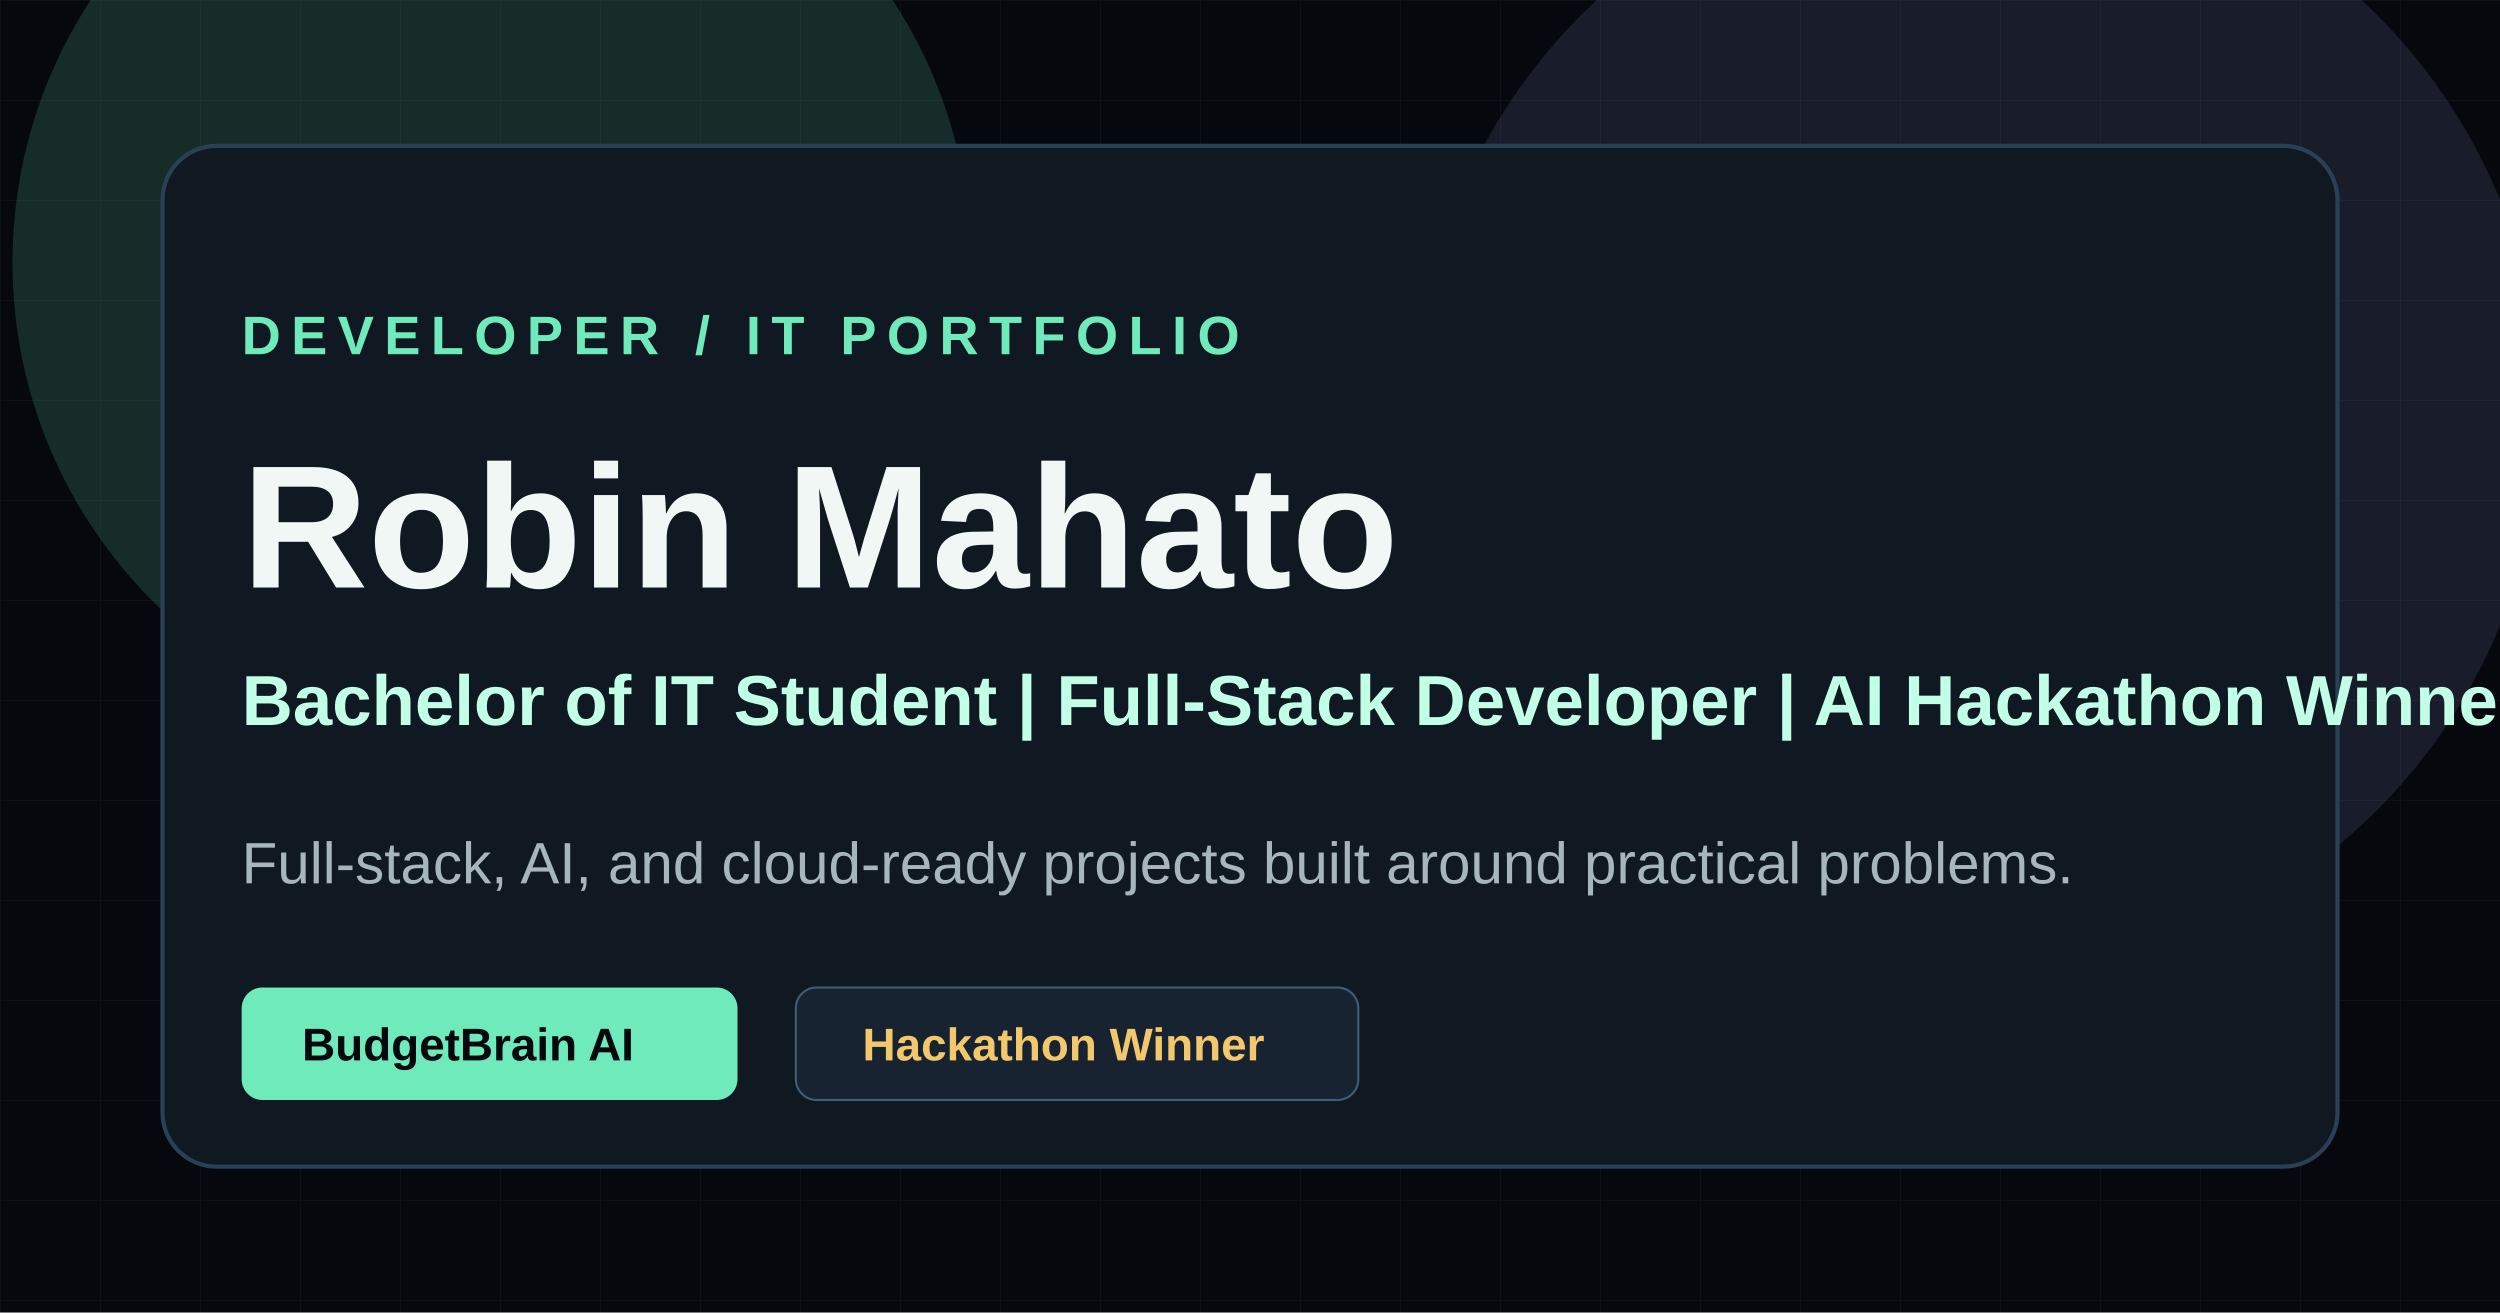
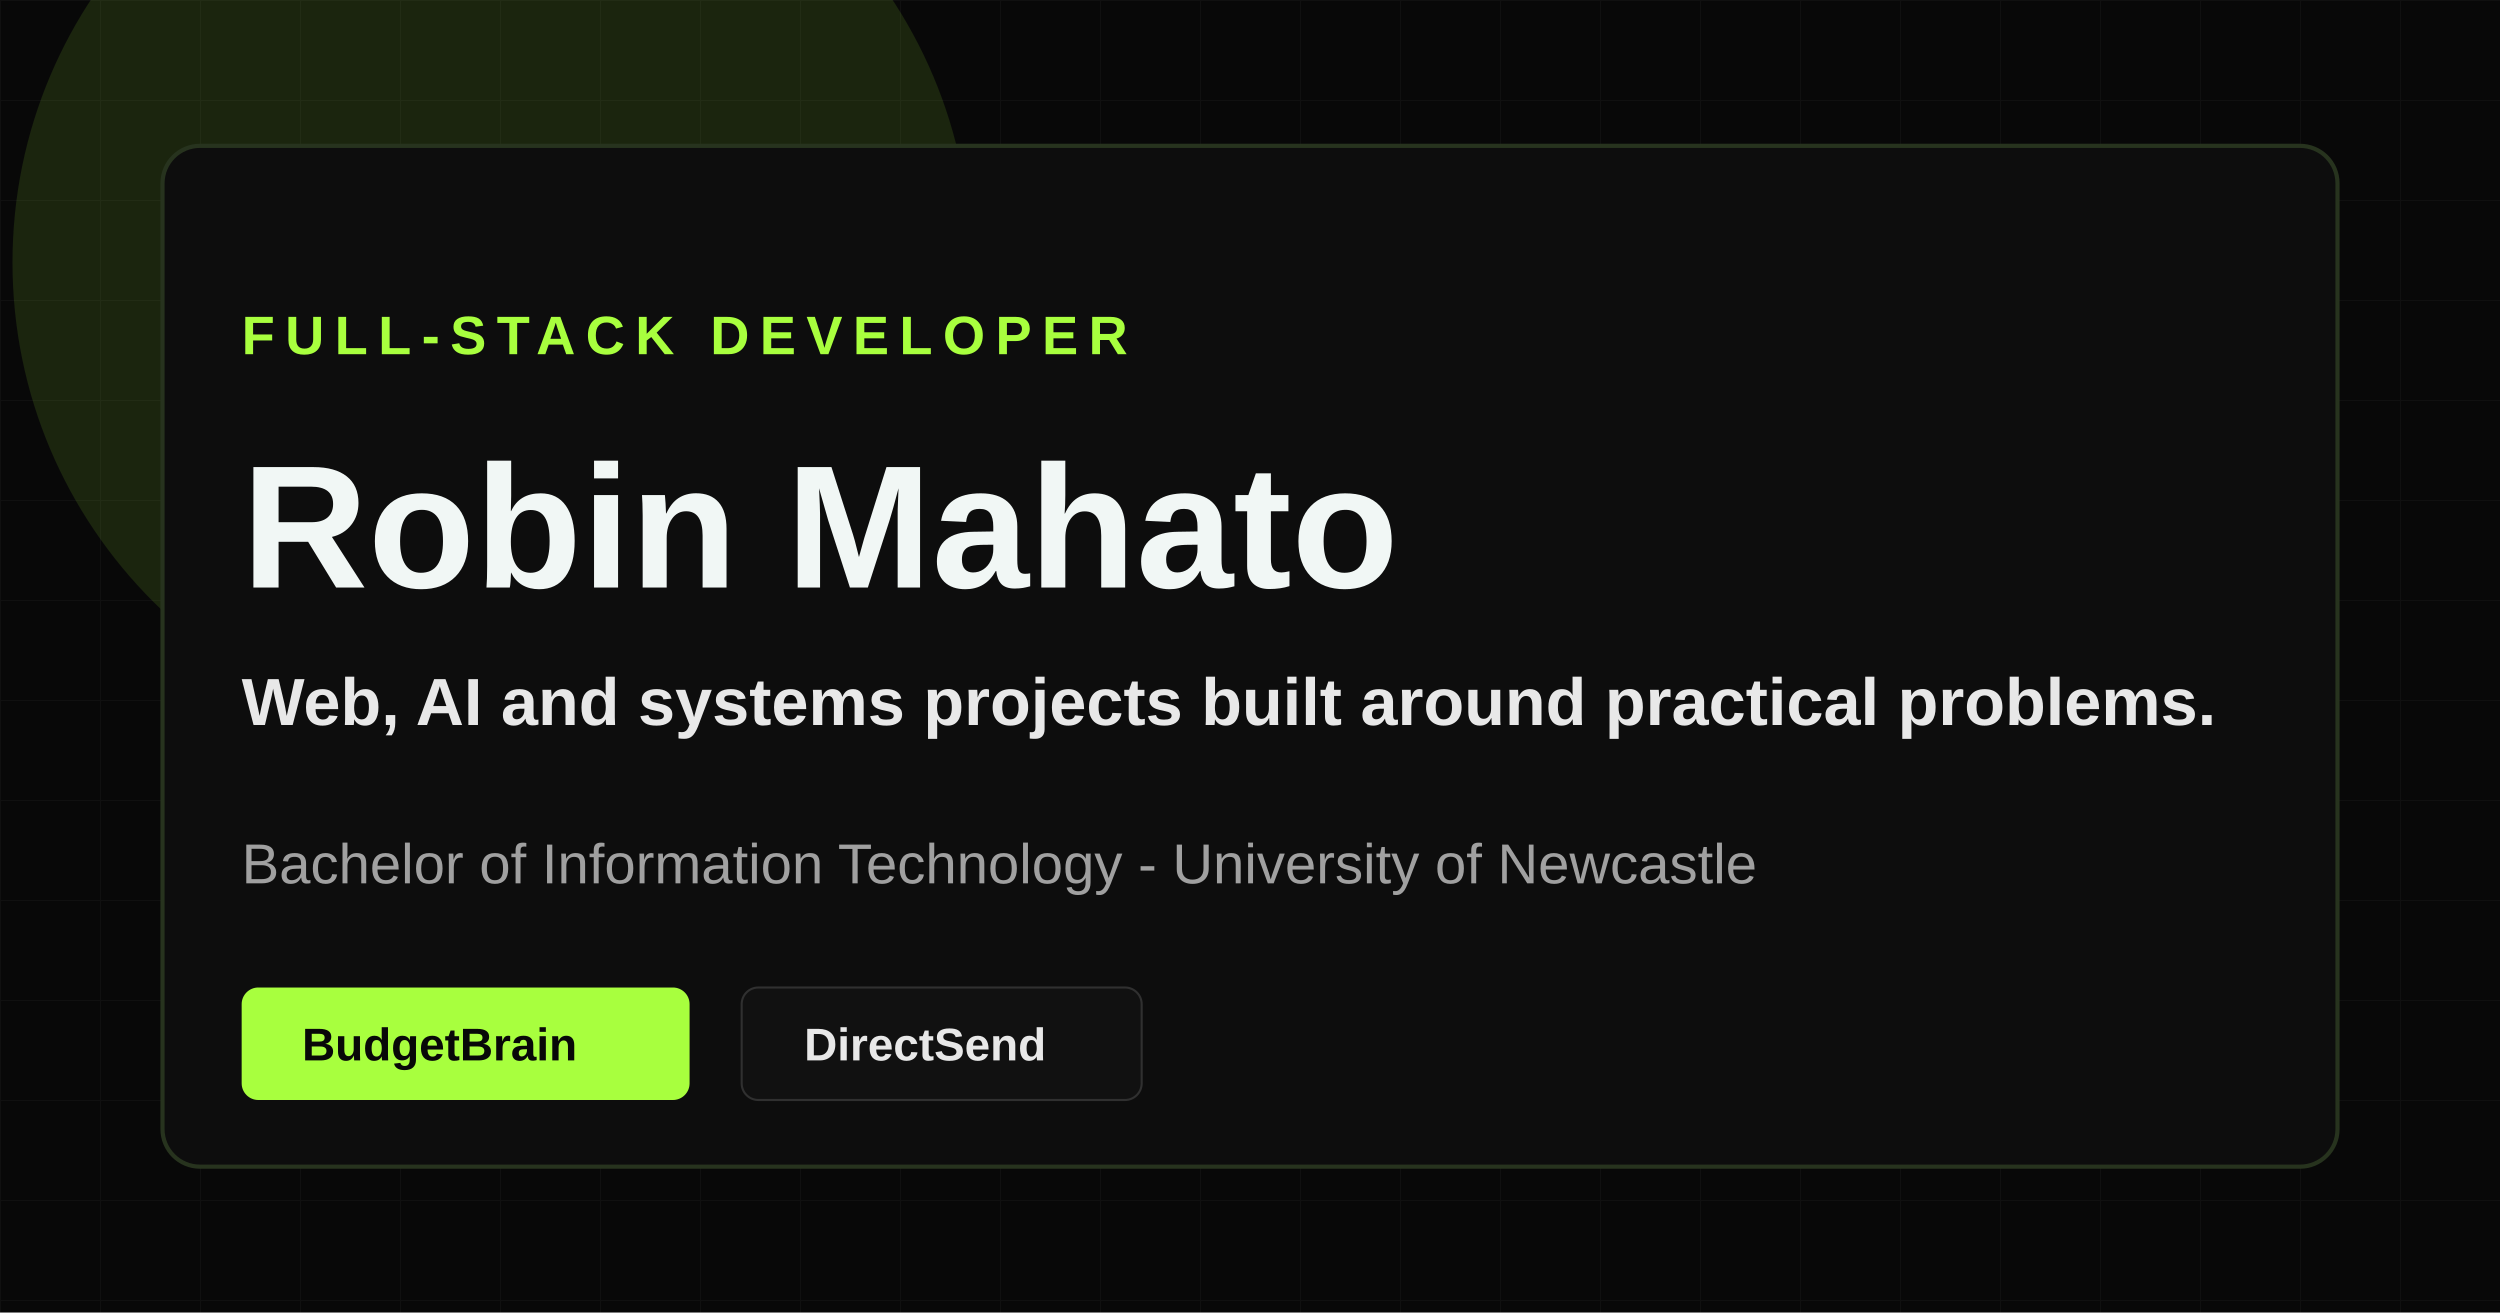
<svg xmlns="http://www.w3.org/2000/svg" width="1200" height="630" viewBox="0 0 1200 630" fill="none" role="img" aria-labelledby="title desc">
-   <rect width="1200" height="630" fill="#05080D" />
+   <rect width="1200" height="630" fill="#080808" />
  <path d="M0 0H1200V630H0V0Z" fill="url(#grid)" opacity="0.28" />
-   <circle cx="236" cy="126" r="230" fill="#6FEBBB" opacity="0.16" />
-   <circle cx="950" cy="198" r="270" fill="#A7B7FF" opacity="0.12" />
-   <rect x="78" y="70" width="1044" height="490" rx="26" fill="#101821" stroke="#294057" stroke-width="2" />
-   <text x="116" y="170" fill="#6FEBBB" font-family="Arial, sans-serif" font-size="26" font-weight="800" letter-spacing="5">DEVELOPER / IT PORTFOLIO</text>
+   <circle cx="236" cy="126" r="230" fill="#A8FF3E" opacity="0.12" />
+   <rect x="78" y="70" width="1044" height="490" rx="18" fill="#0D0D0D" stroke="#27331E" stroke-width="2" />
+   <text x="116" y="170" fill="#A8FF3E" font-family="Arial, sans-serif" font-size="26" font-weight="800" letter-spacing="5">FULL-STACK DEVELOPER</text>
  <text x="116" y="282" fill="#F1F7F5" font-family="Arial, sans-serif" font-size="84" font-weight="800">Robin Mahato</text>
-   <text x="116" y="348" fill="#C2FFE7" font-family="Arial, sans-serif" font-size="34" font-weight="700">Bachelor of IT Student | Full-Stack Developer | AI Hackathon Winner</text>
-   <text x="116" y="424" fill="#A7B6BD" font-family="Arial, sans-serif" font-size="28">Full-stack, AI, and cloud-ready projects built around practical problems.</text>
-   <rect x="116" y="474" width="238" height="54" rx="10" fill="#6FEBBB" />
-   <text x="145" y="509" fill="#05080D" font-family="Arial, sans-serif" font-size="22" font-weight="800">BudgetBrain AI</text>
-   <rect x="382" y="474" width="270" height="54" rx="10" fill="#172331" stroke="#425D78" />
-   <text x="414" y="509" fill="#F3C86C" font-family="Arial, sans-serif" font-size="22" font-weight="800">Hackathon Winner</text>
+   <text x="116" y="348" fill="#E8E8E8" font-family="Arial, sans-serif" font-size="32" font-weight="700">Web, AI and systems projects built around practical problems.</text>
+   <text x="116" y="424" fill="#A0A0A0" font-family="Arial, sans-serif" font-size="27">Bachelor of Information Technology - University of Newcastle</text>
+   <rect x="116" y="474" width="215" height="54" rx="8" fill="#A8FF3E" />
+   <text x="145" y="509" fill="#080808" font-family="Arial, sans-serif" font-size="22" font-weight="800">BudgetBrain</text>
+   <rect x="356" y="474" width="192" height="54" rx="8" fill="#111111" stroke="#303030" />
+   <text x="386" y="509" fill="#E8E8E8" font-family="Arial, sans-serif" font-size="22" font-weight="800">DirectSend</text>
  <defs>
    <pattern id="grid" width="48" height="48" patternUnits="userSpaceOnUse">
      <path d="M48 0H0V48" stroke="white" stroke-opacity="0.12" />
    </pattern>
  </defs>
</svg>
